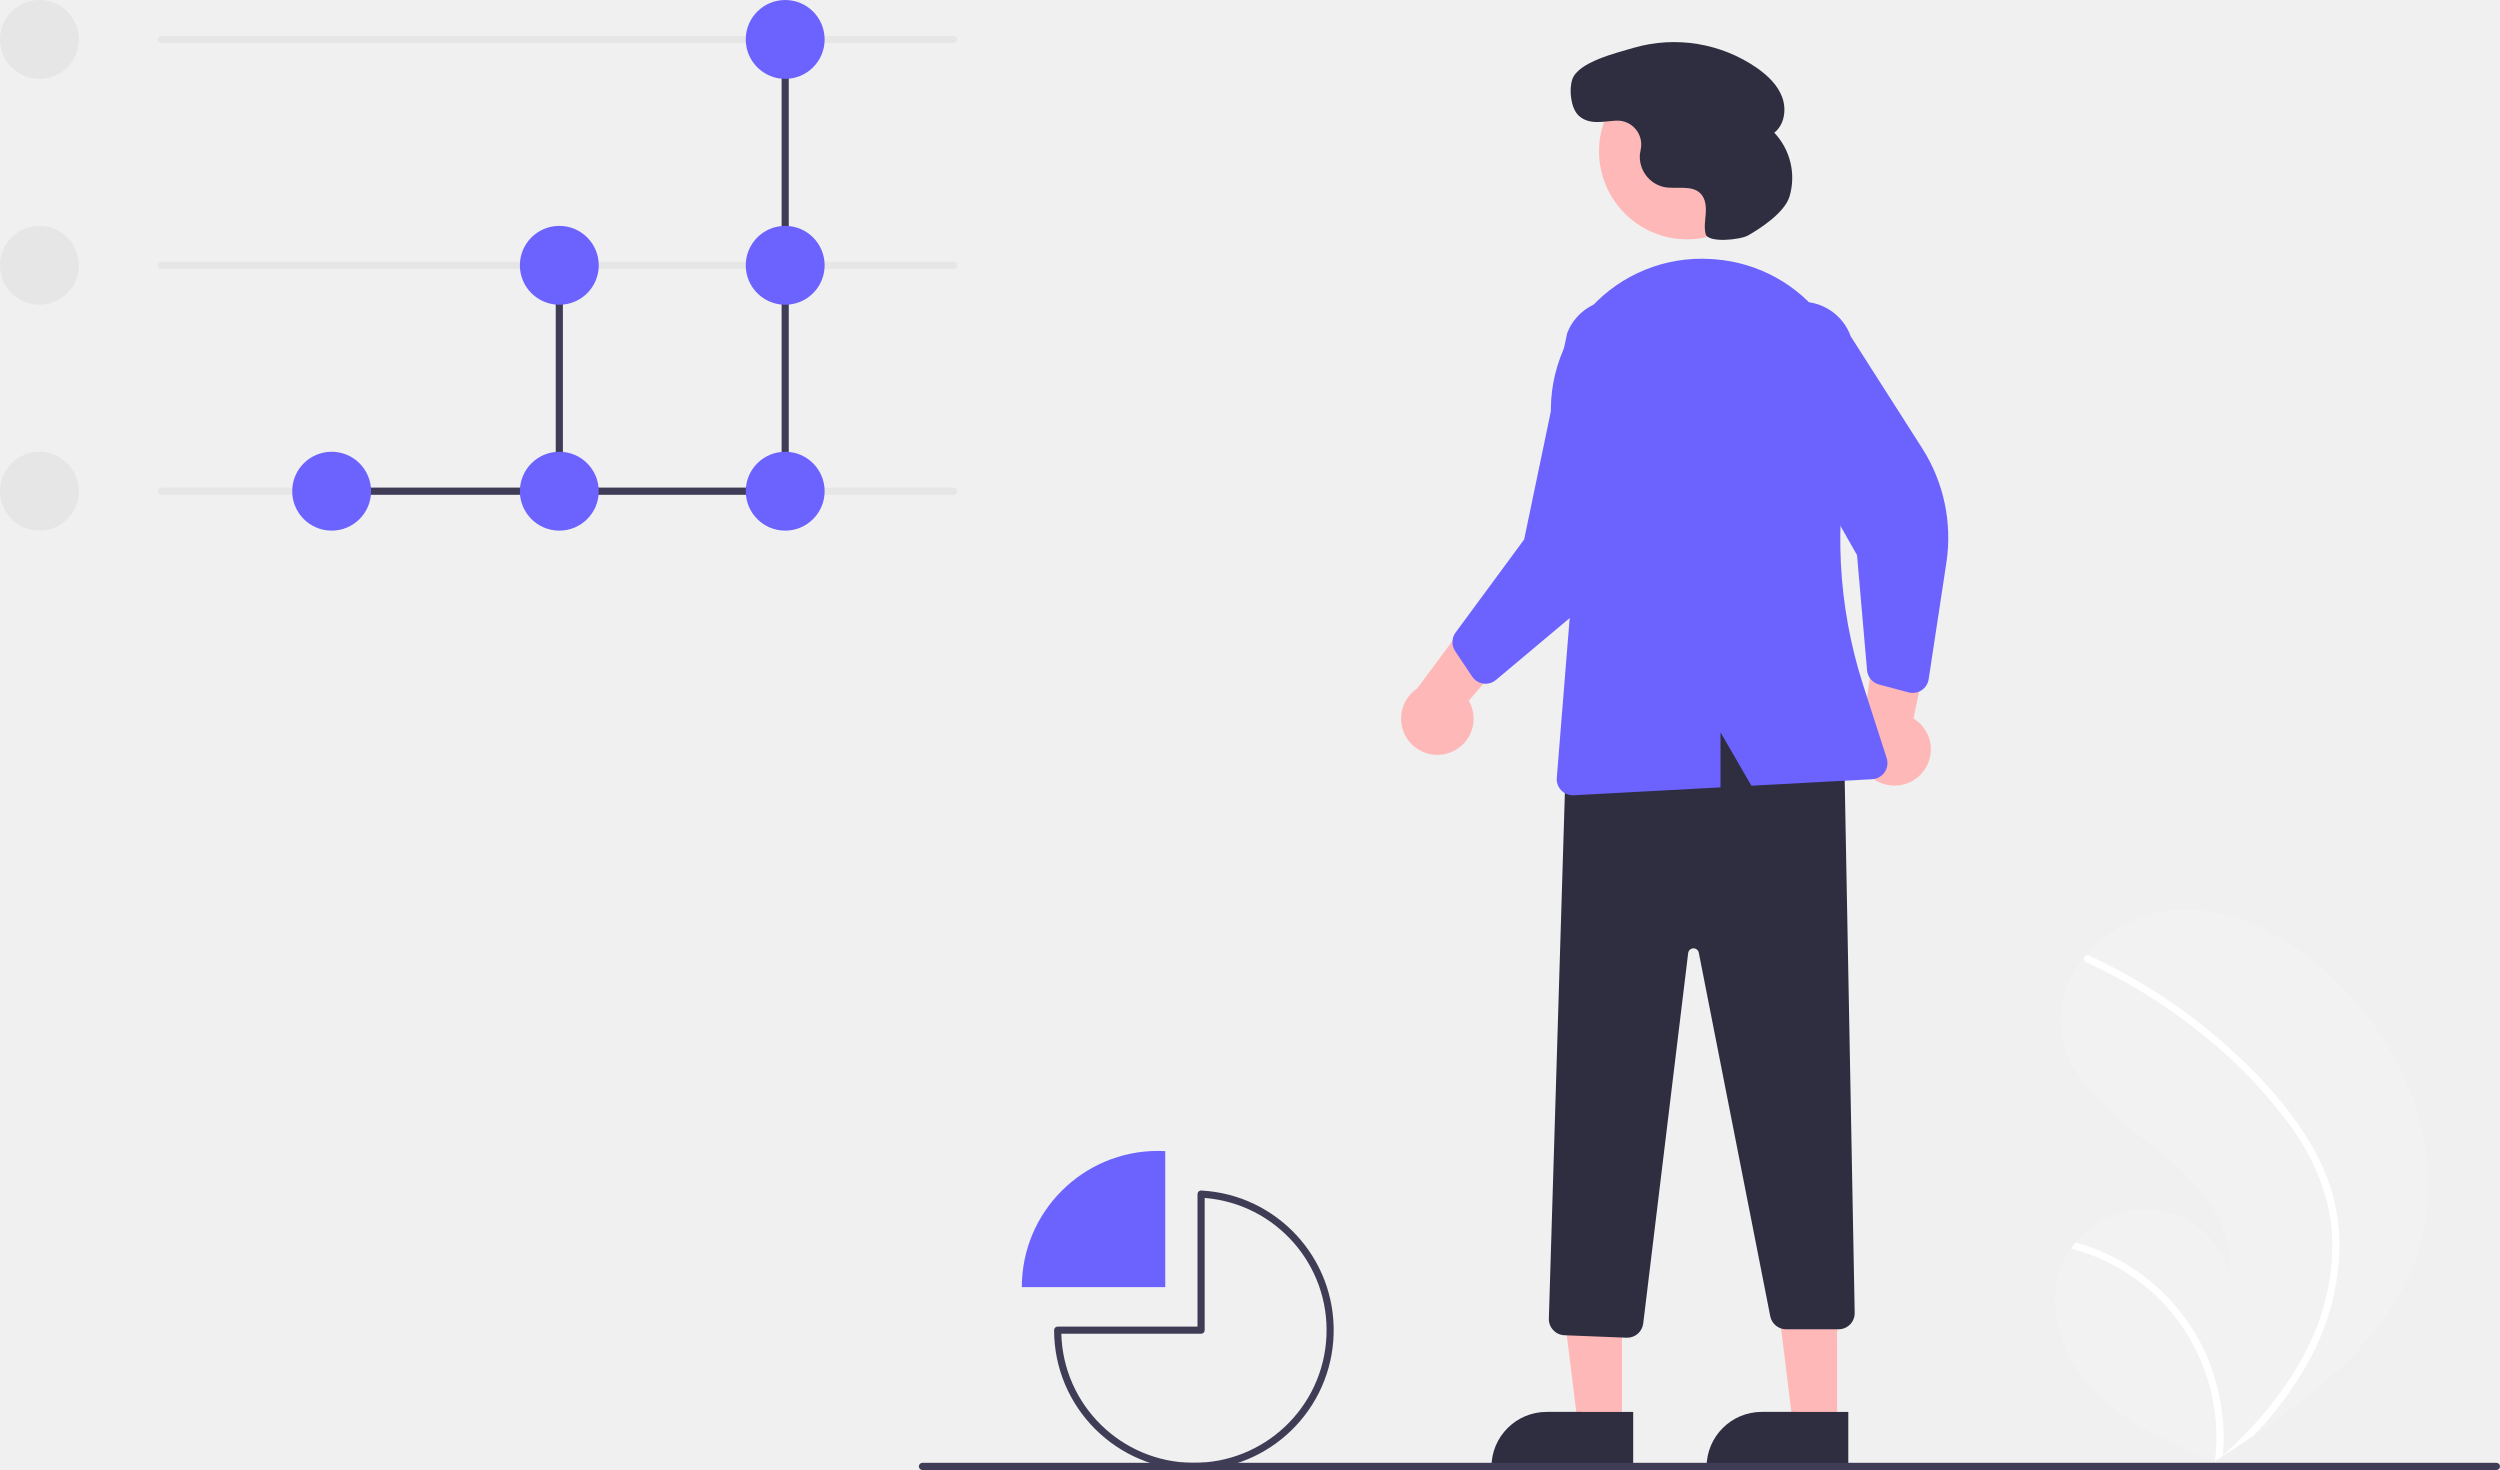
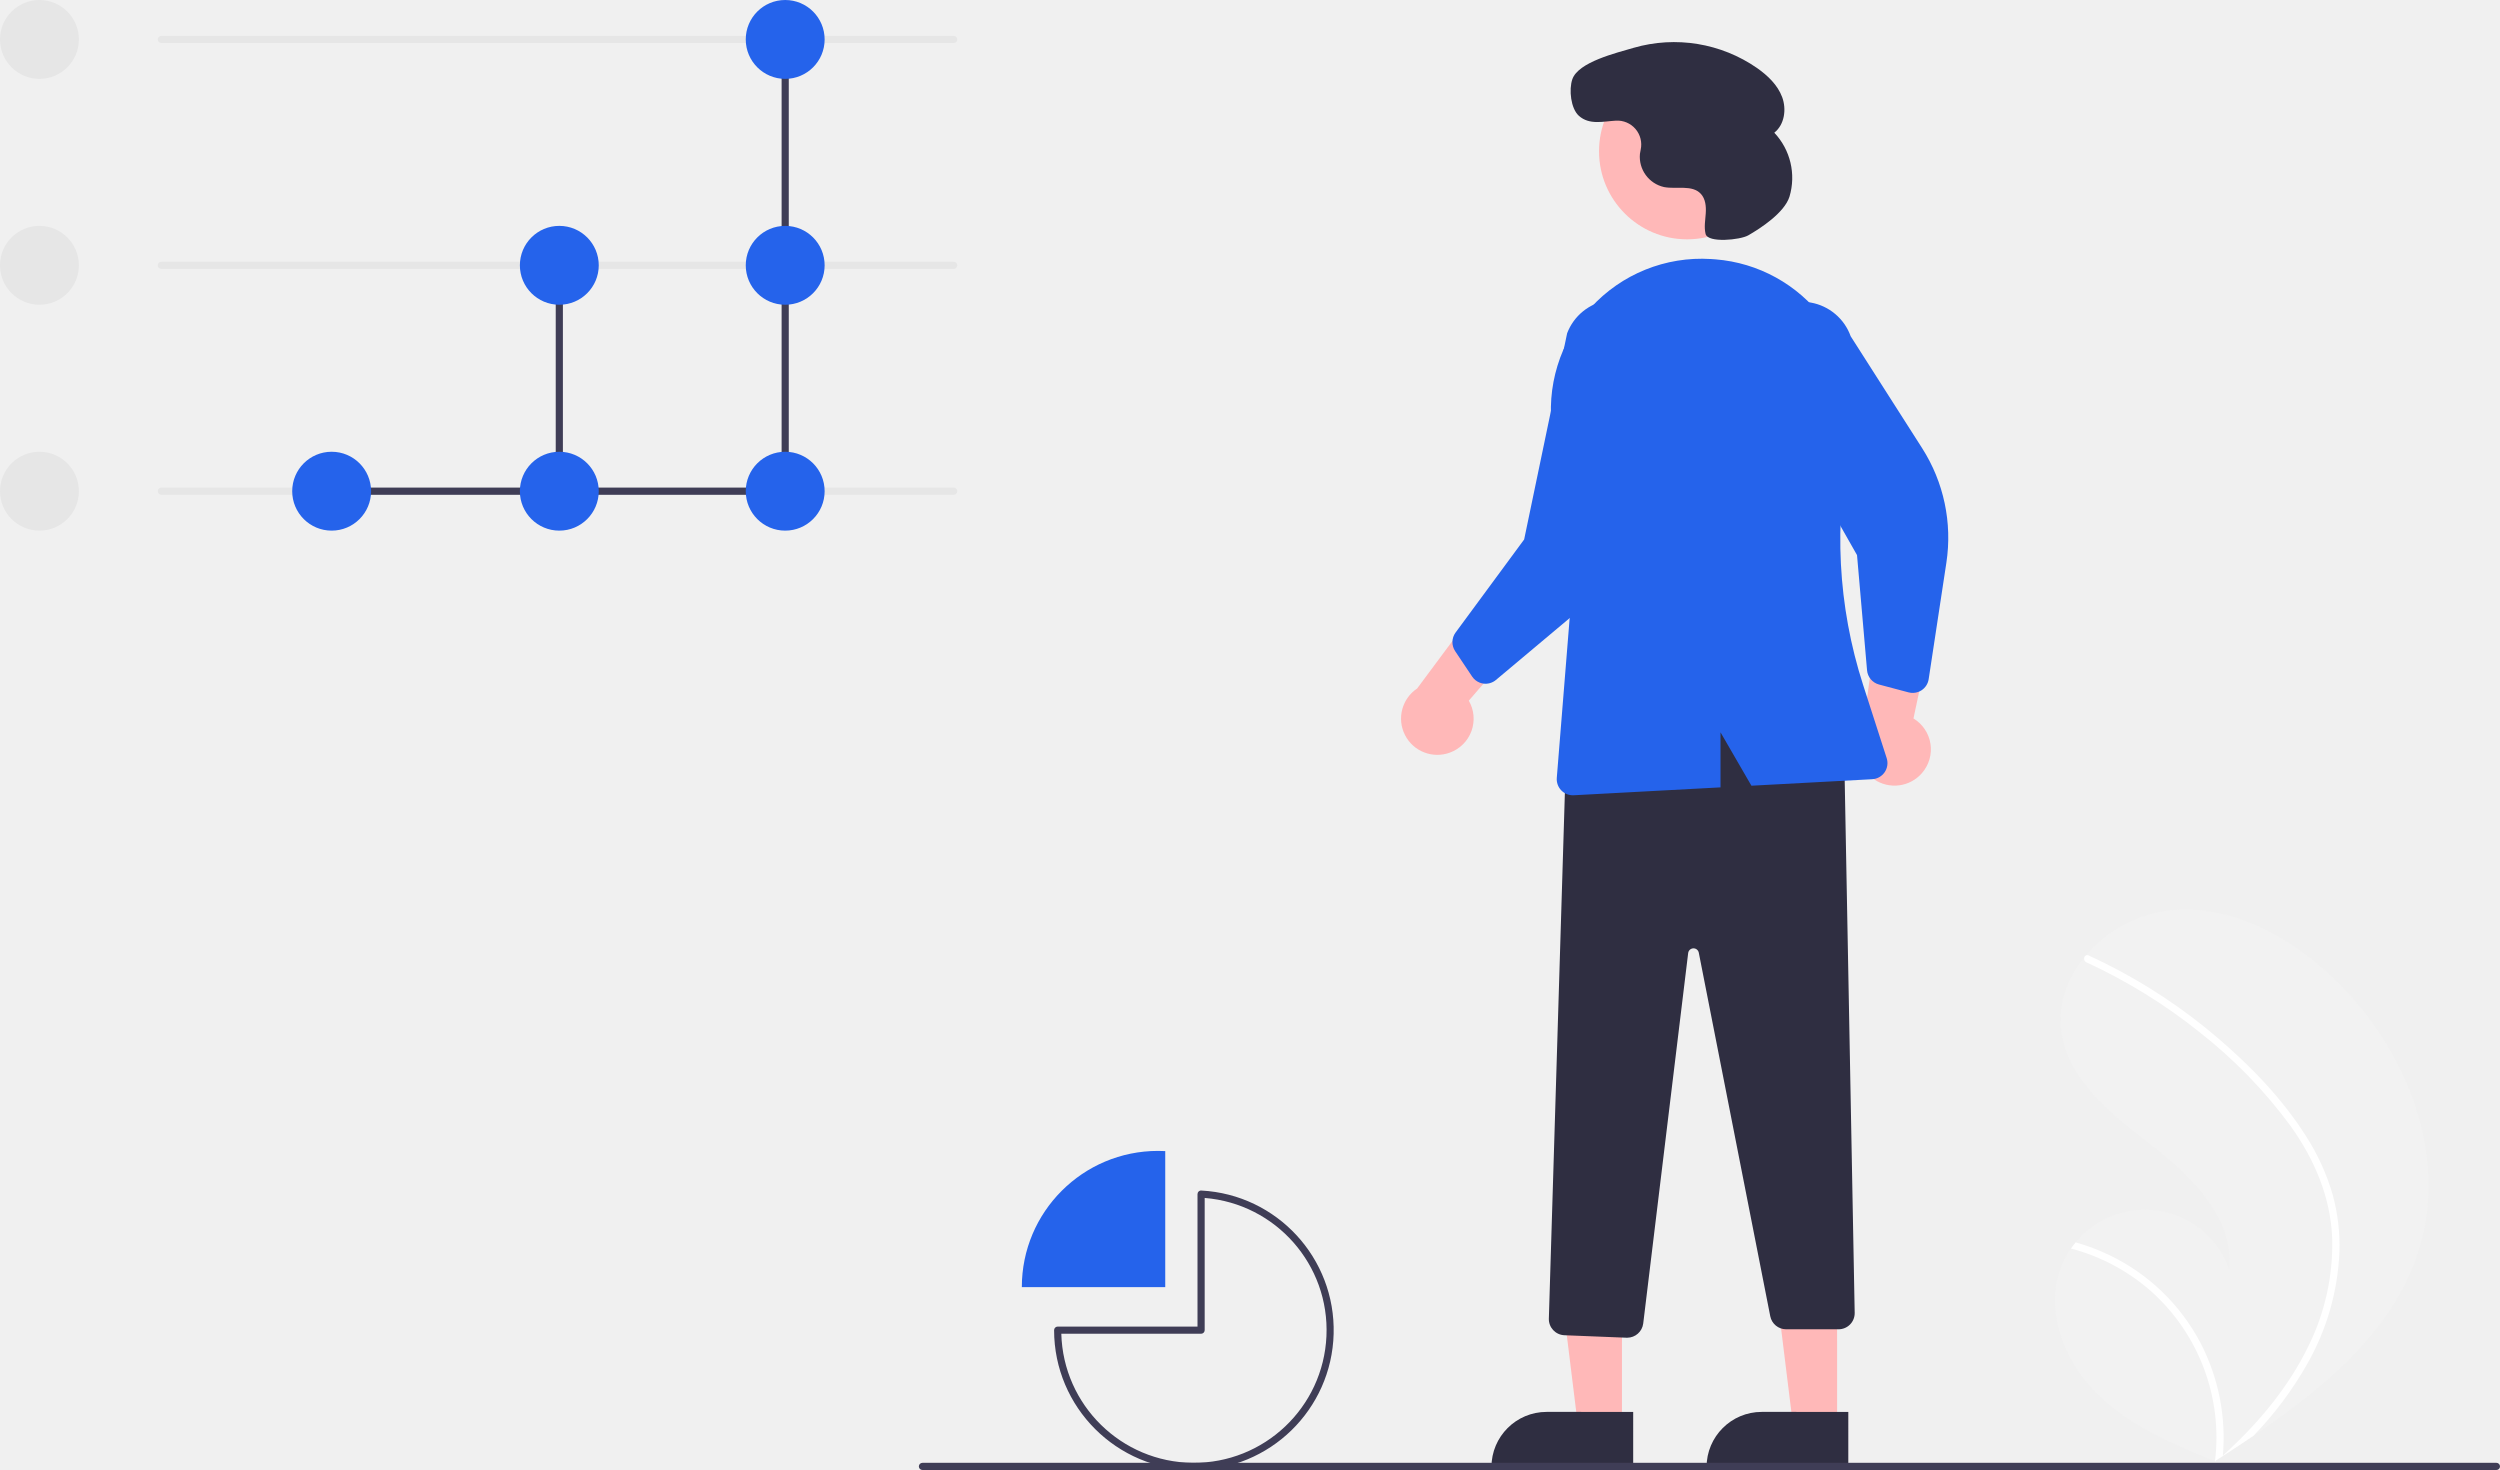
<svg xmlns="http://www.w3.org/2000/svg" data-name="Layer 1" width="697.28" height="410" viewBox="0 0 697.28 410">
  <path d="M926.423,592.271c-6.678,23.166-26.176,39.382-46.515,53.158q-4.26,2.886-8.522,5.639c-.019.008-.039.026-.059.035-.137.088-.274.176-.401.264-.586.378-1.173.756-1.755,1.13l.319.144s.314.167-.03.027c-.102-.043-.209-.081-.311-.124C857.335,647.778,845.309,642.661,836.254,633.734c-9.393-9.27-14.882-23.811-9.796-35.989a23.252,23.252,0,0,1,2.518-4.519c.413-.59.857-1.155,1.32-1.71a24.923,24.923,0,0,1,42.806,7.573c1.494-13.913-9.978-25.567-21.018-34.165-11.045-8.595-23.595-17.954-25.731-31.79-1.192-7.698,1.484-15.158,6.361-21.146.151-.182.302-.364.457-.541a36.373,36.373,0,0,1,23.378-12.542c16.936-1.76,33.387,7.204,45.691,18.98C922.043,536.831,934.014,565.932,926.423,592.271Z" transform="translate(-251.3602 -245)" fill="#f2f2f2" />
  <path d="M894.589,561.971A61.832,61.832,0,0,1,901.997,578.309a53.69,53.69,0,0,1,1.856,15.857,68.79,68.79,0,0,1-9.009,31.306,99.005,99.005,0,0,1-14.935,19.958q-4.26,2.886-8.522,5.639c-.019.008-.039.026-.059.035-.137.088-.274.176-.401.264-.586.378-1.173.756-1.755,1.13,0,0,.633.31.29.17-.102-.043-.209-.081-.311-.124a54.728,54.728,0,0,0-17.512-47.122,55.196,55.196,0,0,0-22.662-12.195c.413-.59.857-1.155,1.32-1.71a57.229,57.229,0,0,1,9.446,3.575,56.075,56.075,0,0,1,25.354,24.444,57.33,57.33,0,0,1,6.242,31.46c.485-.44.972-.889,1.443-1.335,8.979-8.371,16.953-17.979,22.351-29.068a63.995,63.995,0,0,0,6.701-30.278c-.44-11.438-4.998-22.032-11.596-31.255a133.955,133.955,0,0,0-25.392-26.169,152.212,152.212,0,0,0-31.58-19.497,1.094,1.094,0,0,1-.551-1.405.931.931,0,0,1,.457-.541.81.81,0,0,1,.704.03c1.393.641,2.776,1.291,4.149,1.97a153.94,153.94,0,0,1,31.805,20.98C879.19,542.409,888.004,551.528,894.589,561.971Z" transform="translate(-251.3602 -245)" fill="#fff" />
  <path d="M655.749,454.912a10.056,10.056,0,0,0,5.277-14.488l23.359-27.043-18.414-2.397-19.359,26.048a10.11,10.11,0,0,0,9.137,17.88Z" transform="translate(-251.3602 -245)" fill="#ffb8b8" />
  <path d="M787.413,460.626a10.056,10.056,0,0,0-2.363-15.237l7.425-34.955-17.288,6.779-4.401,32.155a10.11,10.11,0,0,0,16.626,11.259Z" transform="translate(-251.3602 -245)" fill="#ffb8b8" />
  <polygon points="452.389 397.799 440.129 397.798 434.297 350.51 452.391 350.511 452.389 397.799" fill="#ffb8b8" />
  <path d="M706.876,654.683l-39.531-.001v-.5A15.386,15.386,0,0,1,682.732,638.795h.001l24.144.001Z" transform="translate(-251.3602 -245)" fill="#2f2e41" />
  <polygon points="512.389 397.799 500.129 397.798 494.297 350.51 512.391 350.511 512.389 397.799" fill="#ffb8b8" />
  <path d="M766.876,654.683l-39.531-.001v-.5A15.386,15.386,0,0,1,742.732,638.795h.001l24.144.001Z" transform="translate(-251.3602 -245)" fill="#2f2e41" />
  <path d="M705.026,618.106l-17.355-.694a4.514,4.514,0,0,1-4.318-4.634l4.889-160.379.319-.115c30.416-11.003,55.578-10.171,76.926,2.54l.239.143,2.929,156.202a4.5,4.5,0,0,1-4.499,4.585H749.523a4.51,4.51,0,0,1-4.416-3.632L725.172,510.713a1.5,1.5,0,0,0-2.961.109L709.673,614.152a4.526,4.526,0,0,1-4.469,3.957C705.145,618.109,705.086,618.108,705.026,618.106Z" transform="translate(-251.3602 -245)" fill="#2f2e41" />
  <circle cx="470.55" cy="42.191" r="24.561" fill="#ffb8b8" />
-   <path d="M664.05,435.39a4.506,4.506,0,0,1-2.091-1.686l-4.746-7.102a4.515,4.515,0,0,1,.119-5.169l19.132-25.968,11.986-57.511a14.497,14.497,0,1,1,27.017,10.52l-5.665,36.602a46.374,46.374,0,0,1-16.024,28.441l-25.185,21.134a4.505,4.505,0,0,1-3.528,1.008A4.454,4.454,0,0,1,664.05,435.39Z" transform="translate(-251.3602 -245)" fill="#6c63ff" />
-   <path d="M786.365,437.996a4.506,4.506,0,0,1-2.683.116l-8.254-2.195a4.515,4.515,0,0,1-3.326-3.959l-2.796-32.133-29.002-51.089a14.497,14.497,0,1,1,27.231-9.954l19.931,31.217a46.373,46.373,0,0,1,6.763,31.936l-4.941,32.504a4.505,4.505,0,0,1-1.982,3.087A4.455,4.455,0,0,1,786.365,437.996Z" transform="translate(-251.3602 -245)" fill="#6c63ff" />
-   <path d="M695.045,330.808a41.822,41.822,0,0,1,33.537-13.56q.616.038,1.227.086h0A41.734,41.734,0,0,1,759.97,333.981a42.362,42.362,0,0,1,7.525,34.145,132.361,132.361,0,0,0,3.497,67.876l6.589,20.459a4.499,4.499,0,0,1-4.042,5.872l-33.685,1.811-8.62-14.89V464.607l-40.941,2.201c-.082.005-.163.007-.243.007a4.5,4.5,0,0,1-4.484-4.861l4.627-57.382-5.804-38.973A42.089,42.089,0,0,1,695.045,330.808Z" transform="translate(-251.3602 -245)" fill="#6c63ff" />
+   <path d="M664.05,435.39a4.506,4.506,0,0,1-2.091-1.686l-4.746-7.102a4.515,4.515,0,0,1,.119-5.169l19.132-25.968,11.986-57.511a14.497,14.497,0,1,1,27.017,10.52l-5.665,36.602a46.374,46.374,0,0,1-16.024,28.441l-25.185,21.134a4.505,4.505,0,0,1-3.528,1.008A4.454,4.454,0,0,1,664.05,435.39Z" transform="translate(-251.3602 -245)" fill="#2563eb" />
+   <path d="M786.365,437.996a4.506,4.506,0,0,1-2.683.116l-8.254-2.195a4.515,4.515,0,0,1-3.326-3.959l-2.796-32.133-29.002-51.089a14.497,14.497,0,1,1,27.231-9.954l19.931,31.217a46.373,46.373,0,0,1,6.763,31.936l-4.941,32.504a4.505,4.505,0,0,1-1.982,3.087A4.455,4.455,0,0,1,786.365,437.996Z" transform="translate(-251.3602 -245)" fill="#2563eb" />
+   <path d="M695.045,330.808a41.822,41.822,0,0,1,33.537-13.56q.616.038,1.227.086h0A41.734,41.734,0,0,1,759.97,333.981a42.362,42.362,0,0,1,7.525,34.145,132.361,132.361,0,0,0,3.497,67.876l6.589,20.459a4.499,4.499,0,0,1-4.042,5.872l-33.685,1.811-8.62-14.89V464.607l-40.941,2.201c-.082.005-.163.007-.243.007a4.5,4.5,0,0,1-4.484-4.861l4.627-57.382-5.804-38.973A42.089,42.089,0,0,1,695.045,330.808Z" transform="translate(-251.3602 -245)" fill="#2563eb" />
  <path d="M738.98,310.638c-2.274,1.308-11.262,2.176-11.903-.368l-.014-.056c-.446-1.864-.076-3.811.052-5.723s-.059-4.013-1.362-5.419c-2.428-2.621-6.748-1.232-10.258-1.894a8.664,8.664,0,0,1-6.74-9.253c.05-.398.128-.795.216-1.193a6.673,6.673,0,0,0-6.927-8.081c-3.548.203-7.378,1.278-10.314-1.35-2.27-2.032-2.824-7.322-1.827-10.201,1.676-4.838,12.414-7.371,17.102-8.764A40.62,40.62,0,0,1,741.437,263.984c2.961,2.087,5.727,4.71,6.989,8.106s.653,7.68-2.193,9.922a18.332,18.332,0,0,1,4.246,17.806C749.073,304.348,742.365,308.69,738.98,310.638Z" transform="translate(-251.3602 -245)" fill="#2f2e41" />
  <path d="M517.36,383h-221a1,1,0,0,1,0-2h221a1,1,0,0,1,0,2Z" transform="translate(-251.3602 -245)" fill="#e6e6e6" />
  <path d="M468.959,383H343.36a1,1,0,0,1,0-2H468.959a1,1,0,0,1,0,2Z" transform="translate(-251.3602 -245)" fill="#3f3d56" />
  <path d="M407.36,383a1,1,0,0,1-1-1V319a1,1,0,0,1,2,0v63A1,1,0,0,1,407.36,383Z" transform="translate(-251.3602 -245)" fill="#3f3d56" />
  <path d="M470.36,383a1,1,0,0,1-1-1V256a1,1,0,0,1,2,0V382A1,1,0,0,1,470.36,383Z" transform="translate(-251.3602 -245)" fill="#3f3d56" />
  <circle cx="11" cy="11" r="11" fill="#e6e6e6" />
  <circle cx="11" cy="74" r="11" fill="#e6e6e6" />
  <circle cx="11" cy="137" r="11" fill="#e6e6e6" />
  <path d="M517.36,257h-221a1,1,0,0,1,0-2h221a1,1,0,0,1,0,2Z" transform="translate(-251.3602 -245)" fill="#e6e6e6" />
  <path d="M517.36,320h-221a1,1,0,0,1,0-2h221a1,1,0,0,1,0,2Z" transform="translate(-251.3602 -245)" fill="#e6e6e6" />
-   <circle cx="92.5" cy="137" r="11" fill="#6c63ff" />
-   <circle cx="156" cy="74" r="11" fill="#6c63ff" />
-   <circle cx="156" cy="137" r="11" fill="#6c63ff" />
-   <circle cx="219" cy="11" r="11" fill="#6c63ff" />
-   <circle cx="219" cy="74" r="11" fill="#6c63ff" />
-   <circle cx="219" cy="137" r="11" fill="#6c63ff" />
+   <circle cx="92.5" cy="137" r="11" fill="#2563eb" />
+   <circle cx="156" cy="74" r="11" fill="#2563eb" />
+   <circle cx="156" cy="137" r="11" fill="#2563eb" />
+   <circle cx="219" cy="11" r="11" fill="#2563eb" />
+   <circle cx="219" cy="74" r="11" fill="#2563eb" />
+   <circle cx="219" cy="137" r="11" fill="#2563eb" />
  <path d="M947.64,655h-439a1,1,0,0,1,0-2h439a1,1,0,0,1,0,2Z" transform="translate(-251.3602 -245)" fill="#3f3d56" />
-   <path d="M576.36,566.053q-.994-.052-2-.053a38,38,0,0,0-38,38h40Z" transform="translate(-251.3602 -245)" fill="#6c63ff" />
+   <path d="M576.36,566.053q-.994-.052-2-.053a38,38,0,0,0-38,38h40Z" transform="translate(-251.3602 -245)" fill="#2563eb" />
  <path d="M584.36,655a39.044,39.044,0,0,1-39-39,1,1,0,0,1,1-1h39V578.053a.998.998,0,0,1,.312-.725.979.979,0,0,1,.74-.273A39,39,0,0,1,584.36,655Zm-36.987-38a37,37,0,1,0,39.987-37.879V616a1,1,0,0,1-1,1Z" transform="translate(-251.3602 -245)" fill="#3f3d56" />
</svg>
